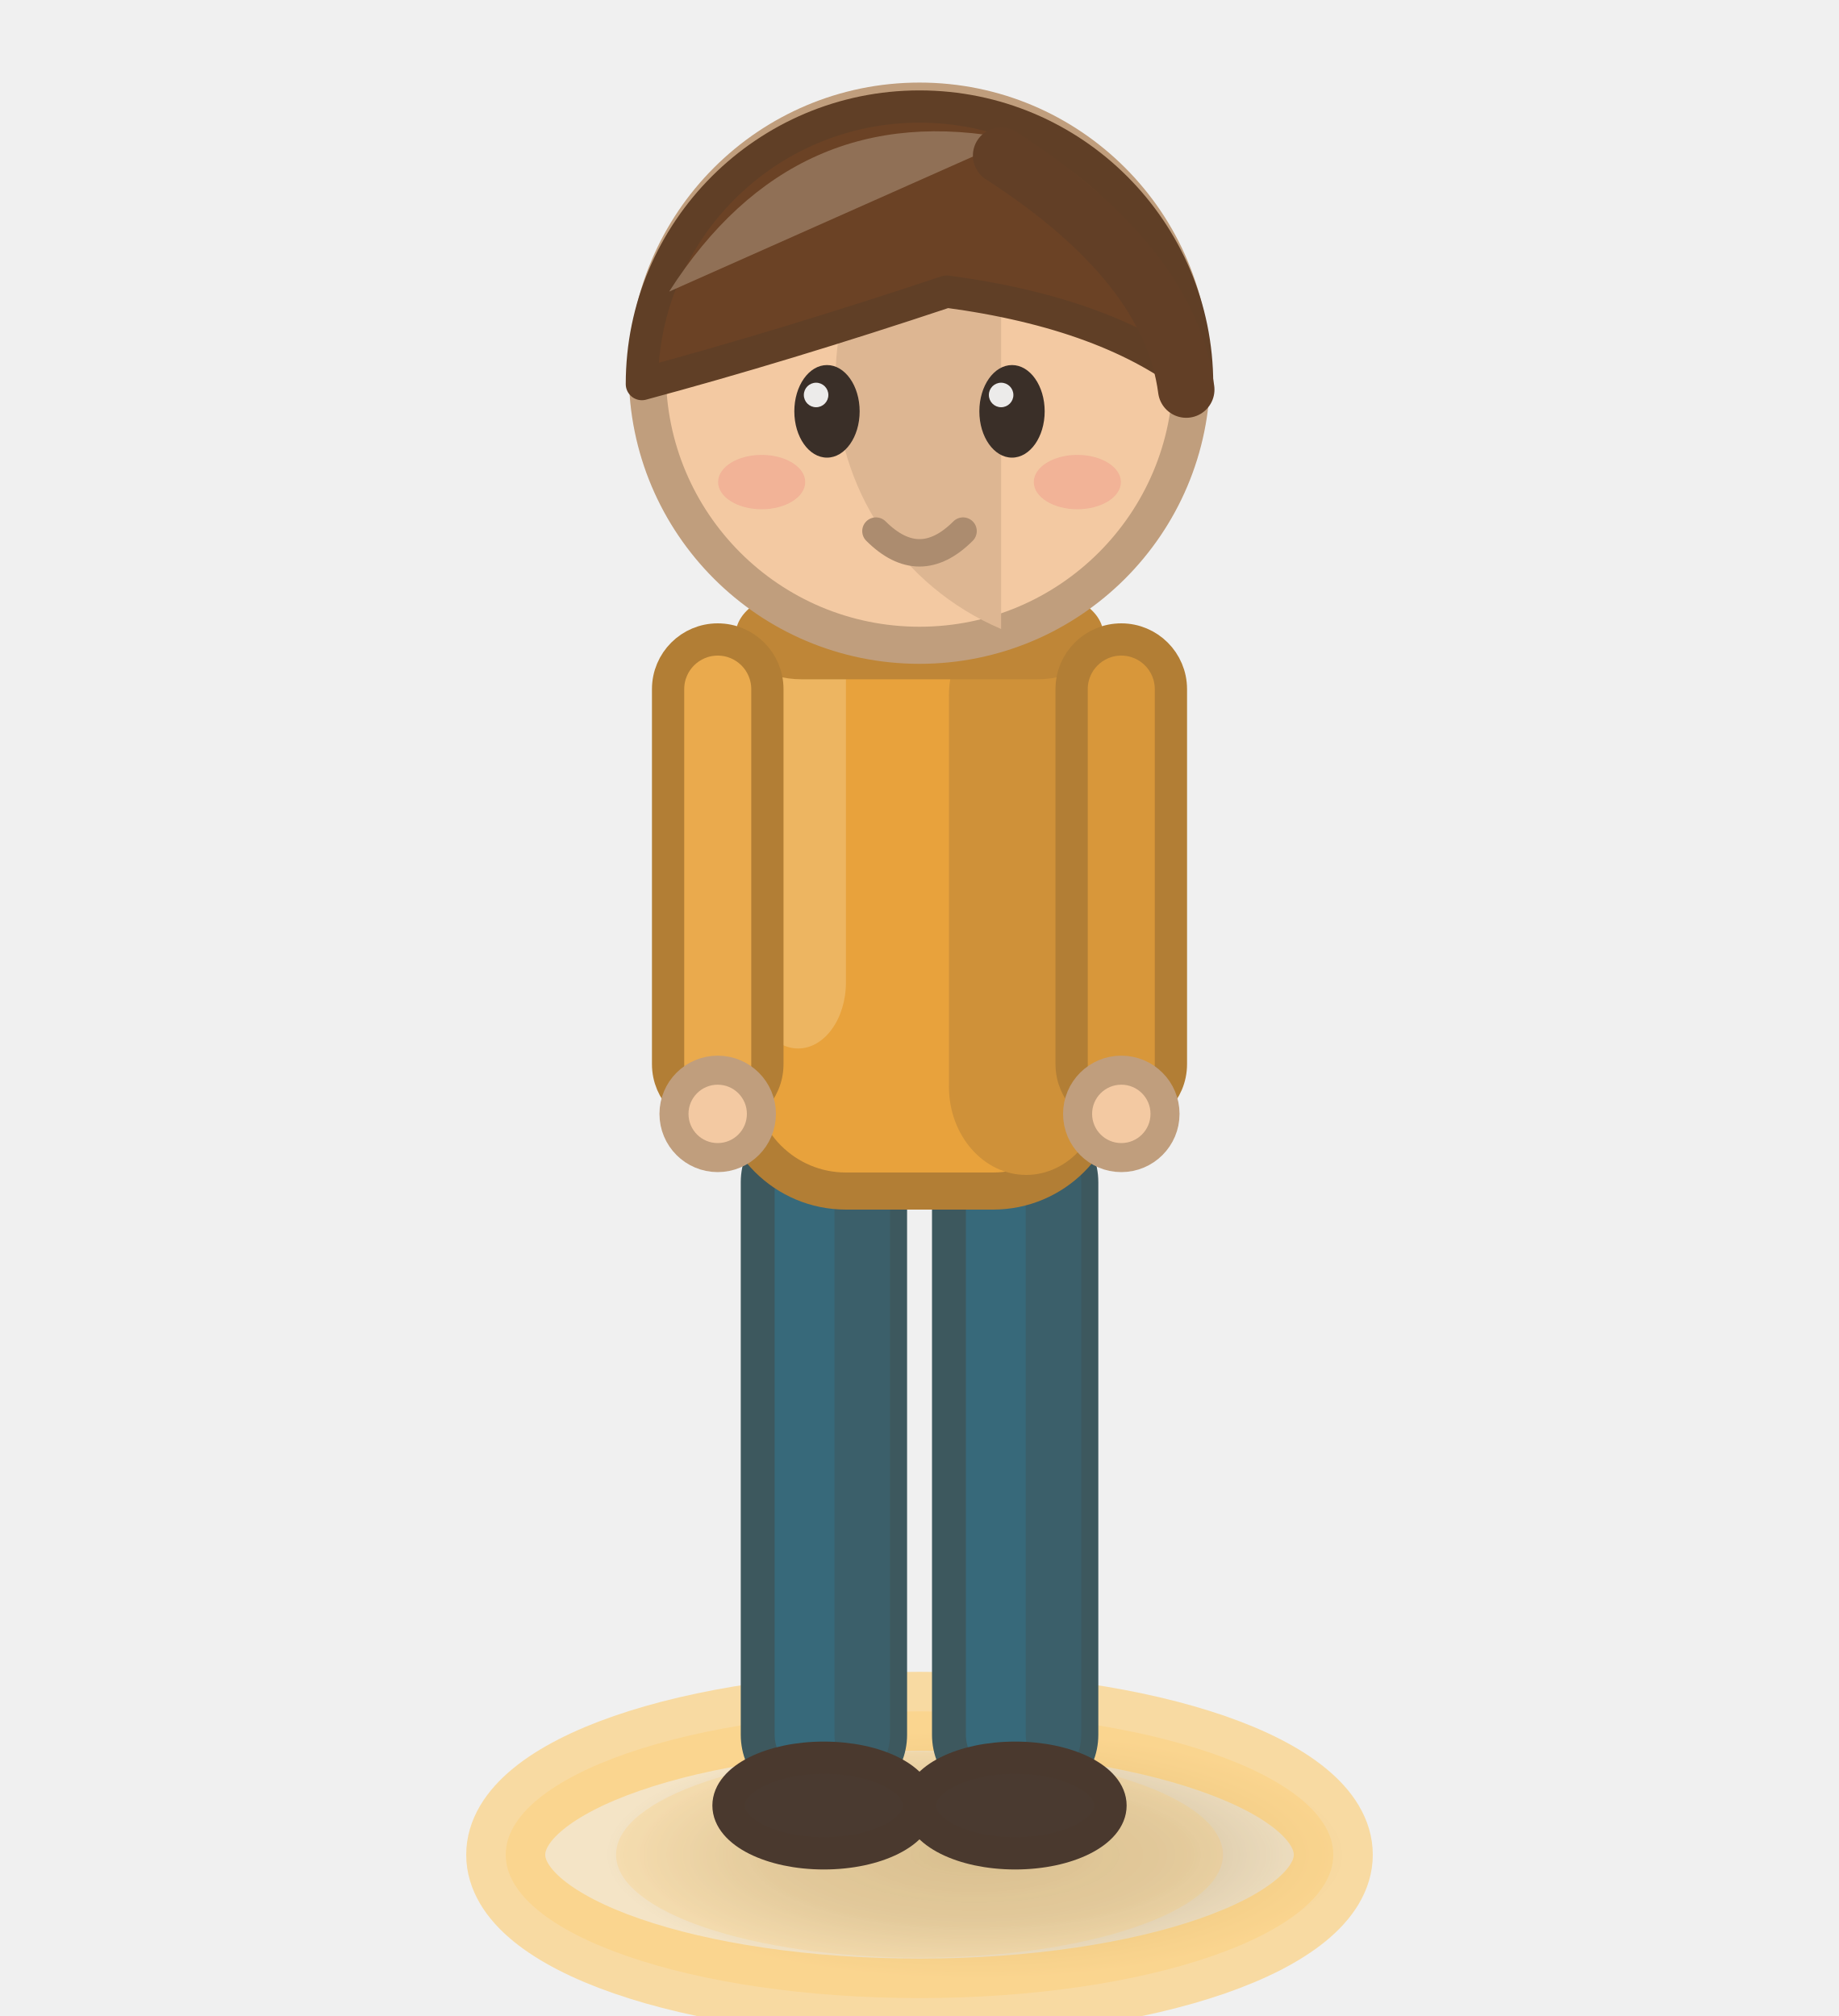
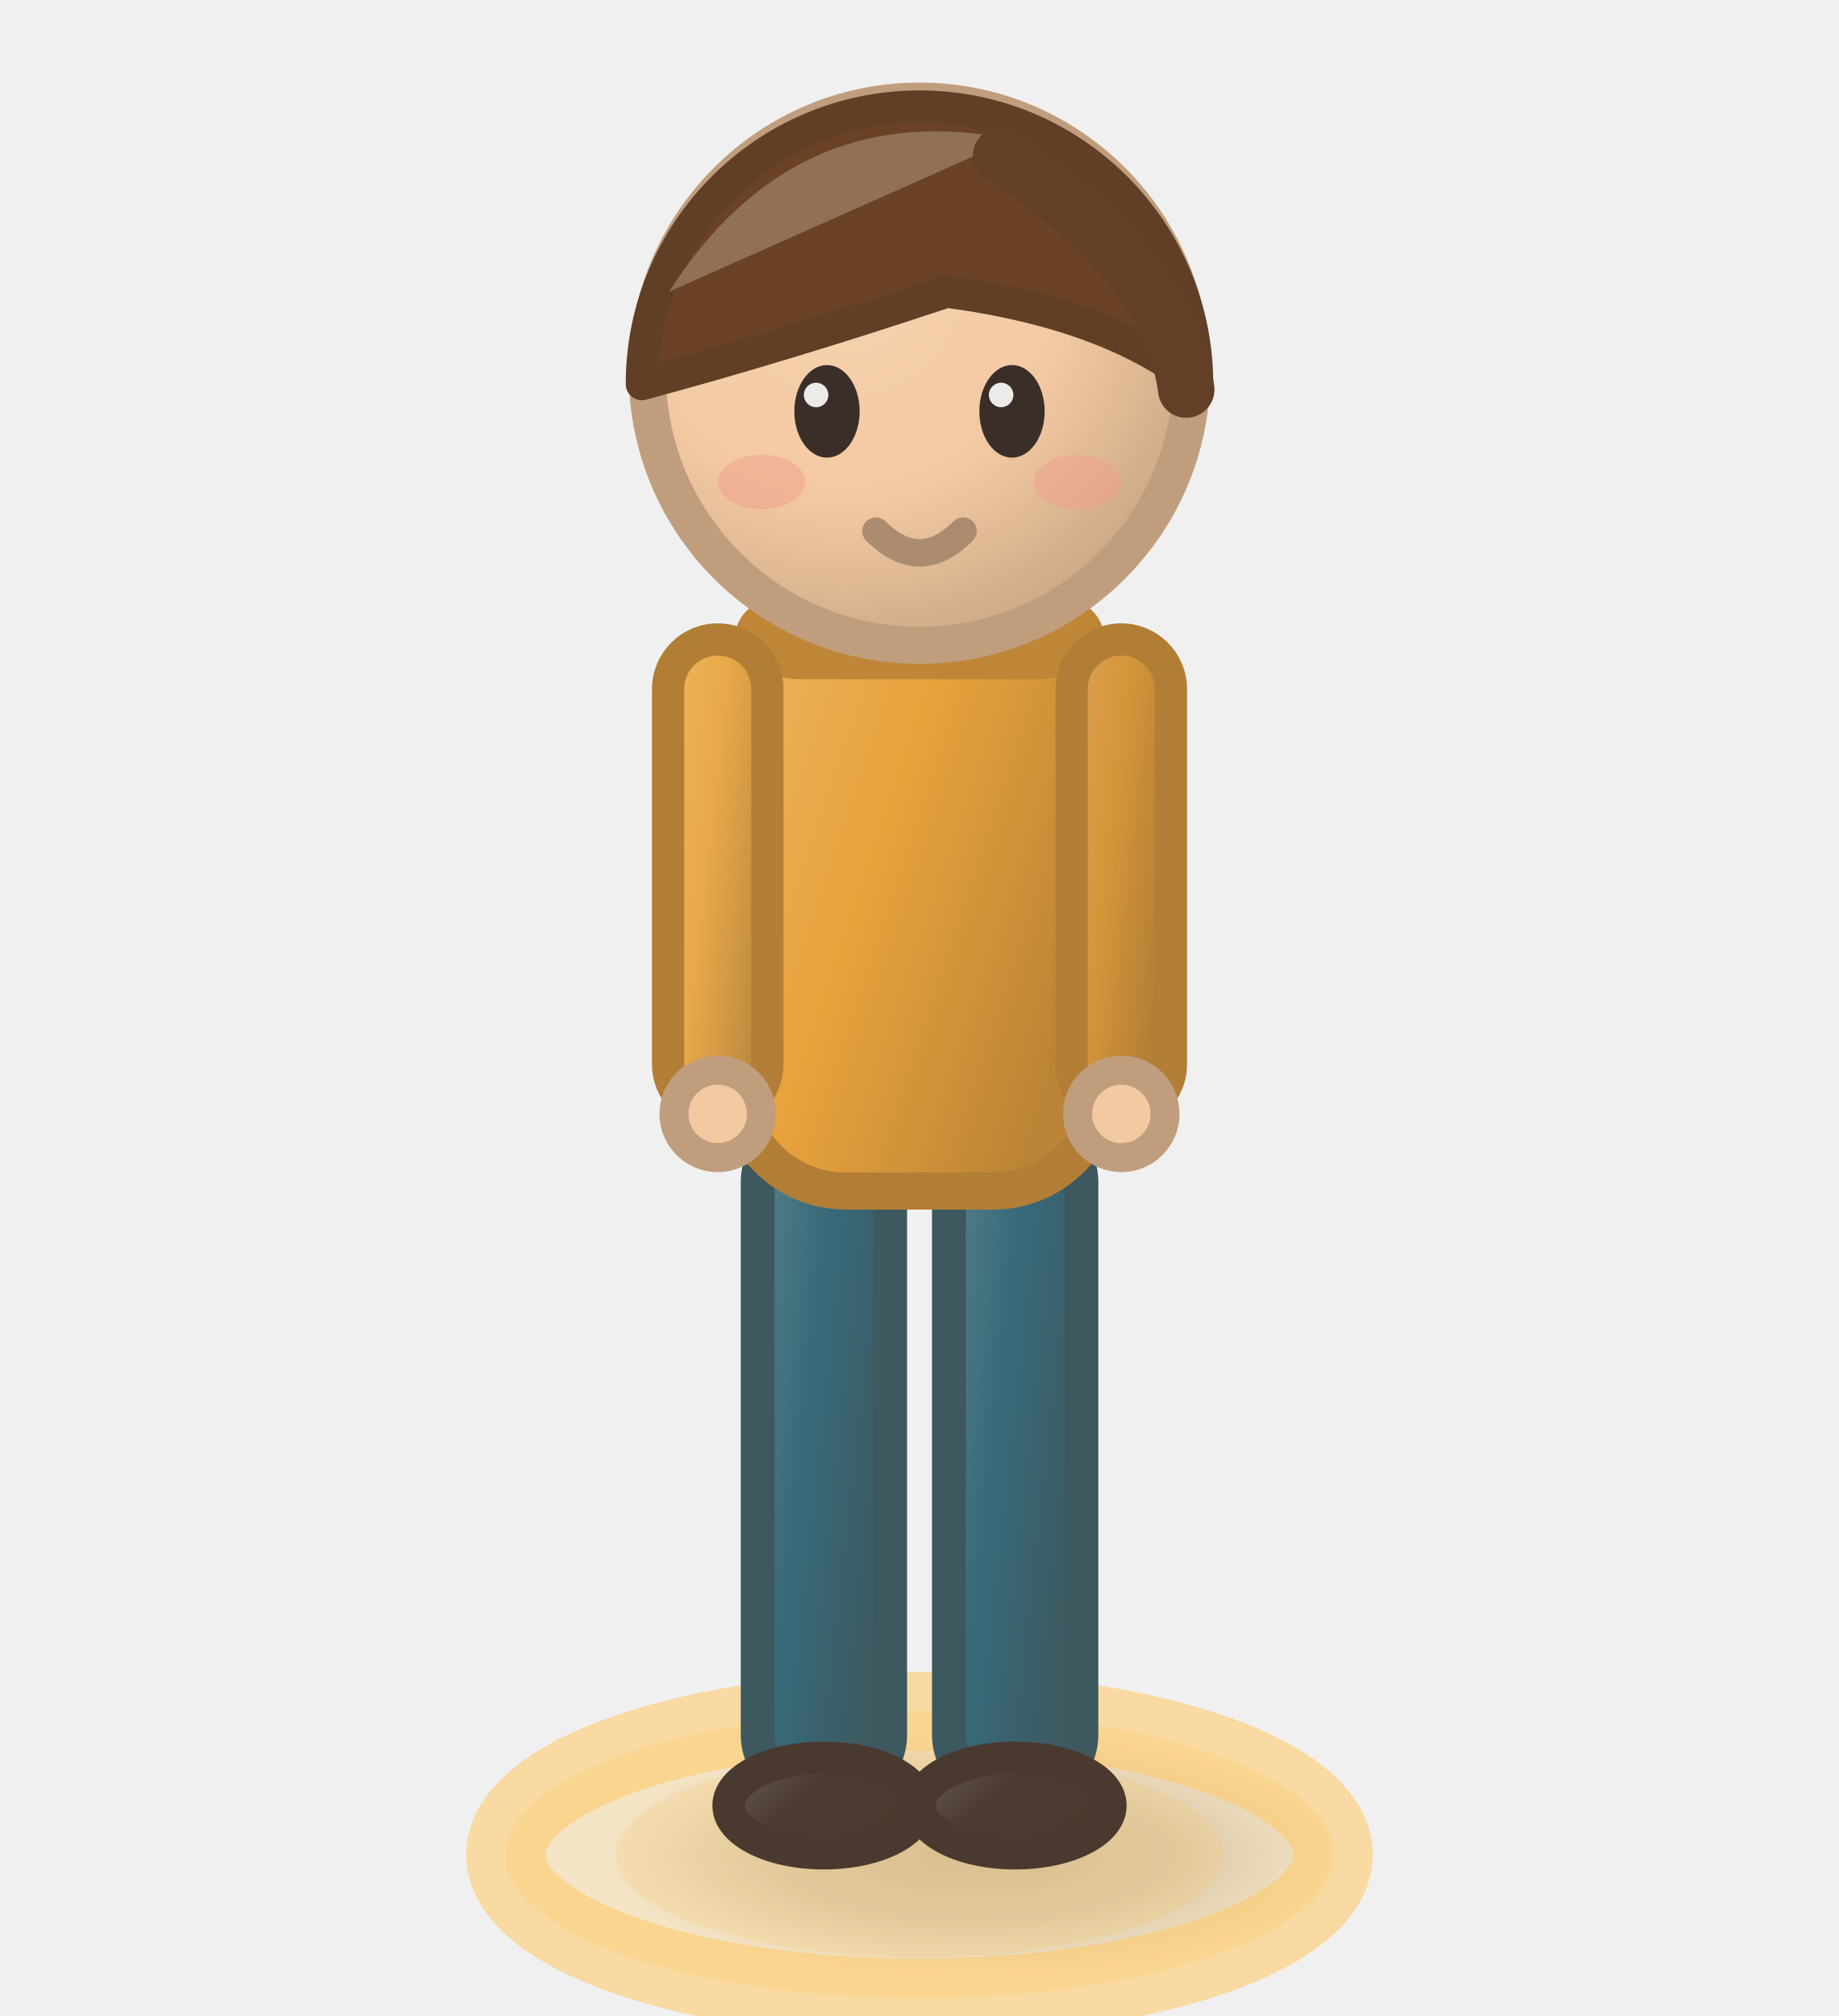
<svg xmlns="http://www.w3.org/2000/svg" width="228" height="250" viewBox="0 0 228 250">
  <defs>
    <radialGradient id="r190" cx="0.5" cy="0.5" r="0.5">
      <stop offset="0" stop-color="#3A3226" stop-opacity="0.3" />
      <stop offset="0.55" stop-color="#3A3226" stop-opacity="0.2" />
      <stop offset="1" stop-color="#3A3226" stop-opacity="0" />
    </radialGradient>
+     <linearGradient id="l191" x1="0" y1="0" x2="1" y2="0.55">
+       <stop offset="0" stop-color="#57808B" />
+       <stop offset="0.48" stop-color="#37697A" />
+       <stop offset="1" stop-color="#3D5A61" />
+     </linearGradient>
+     <linearGradient id="l192" x1="0" y1="0" x2="1" y2="0.55">
+       <stop offset="0" stop-color="#57808B" />
+       <stop offset="0.48" stop-color="#37697A" />
+       <stop offset="1" stop-color="#3D5A61" />
+     </linearGradient>
+     <linearGradient id="l193" x1="0" y1="0" x2="1" y2="0.55">
+       <stop offset="0" stop-color="#6E6054" />
+       <stop offset="0.48" stop-color="#4A3A30" />
+       <stop offset="1" stop-color="#4A3A2E" />
+     </linearGradient>
+     <linearGradient id="l194" x1="0" y1="0" x2="1" y2="0.55">
+       <stop offset="0" stop-color="#6E6054" />
+       <stop offset="0.48" stop-color="#4A3A30" />
+       <stop offset="1" stop-color="#4A3A2E" />
+     </linearGradient>
+     <linearGradient id="l195" x1="0" y1="0" x2="1" y2="0.55">
+       <stop offset="0" stop-color="#EDB561" />
+       <stop offset="0.48" stop-color="#E8A23C" />
+       <stop offset="1" stop-color="#BC8436" />
+     </linearGradient>
+     <linearGradient id="l196" x1="0" y1="0" x2="1" y2="0.55">
+       <stop offset="0" stop-color="#EDB45E" />
+       <stop offset="0.48" stop-color="#EAA949" />
+       <stop offset="1" stop-color="#C08C40" />
+     </linearGradient>
+     <linearGradient id="l197" x1="0" y1="0" x2="1" y2="0.55">
+       <stop offset="0" stop-color="#DBA352" />
+       <stop offset="0.48" stop-color="#D5953A" />
+       <stop offset="1" stop-color="#B17D35" />
+     </linearGradient>
+     <radialGradient id="r198" cx="0.36" cy="0.32" r="0.74">
+       <stop offset="0" stop-color="#F6D3B0" />
+       <stop offset="0.55" stop-color="#F3C9A2" />
+       <stop offset="1" stop-color="#CAA685" />
+     </radialGradient>
  </defs>
  <ellipse cx="120.84" cy="230" rx="45.94" ry="15.41" fill="url(#r190)" />
  <ellipse cx="114" cy="230" rx="51.3" ry="17.78" fill="#FFC963" opacity="0.3" />
  <ellipse cx="114" cy="230" rx="51.3" ry="17.78" fill="none" stroke="#FFC963" stroke-width="9.8" opacity="0.55" />
  <ellipse cx="114" cy="230" rx="37.62" ry="12.77" fill="#FFC963" opacity="0.22" />
  <g transform="translate(0,0)">
-     <rect x="93.94" y="139.7" width="16.42" height="82.32" rx="6.895" fill="#37697A" stroke="#3D585E" stroke-width="4.2" />
-     <rect x="103.46" y="141.7" width="6.89" height="78.32" rx="4.925" fill="#3B5F6A" />
-     <rect x="117.65" y="139.7" width="16.42" height="82.32" rx="6.895" fill="#37697A" stroke="#3D585E" stroke-width="4.2" />
-     <rect x="127.17" y="141.7" width="6.89" height="78.32" rx="4.925" fill="#3B5F6A" />
-     <ellipse cx="102.14" cy="223.9" rx="11.82" ry="5.93" fill="#4A3A30" stroke="#4A392E" stroke-width="4.0" />
-     <ellipse cx="125.86" cy="223.9" rx="11.82" ry="5.93" fill="#4A3A30" stroke="#4A392E" stroke-width="4.0" />
-     <rect x="91.2" y="73.3" width="45.6" height="74.4" rx="13.68" fill="#E8A23C" stroke="#B27E35" stroke-width="4.6" />
-     <rect x="117.65" y="75.3" width="19.15" height="70.4" rx="10.944" fill="#CF9139" />
-     <rect x="93.02" y="75.3" width="11.86" height="54.72" rx="8.208" fill="#EDB561" />
+     <rect x="93.94" y="139.7" width="16.42" height="82.32" rx="6.895" fill="url(#l191)" stroke="#3D585E" stroke-width="4.2" />
+     <rect x="117.65" y="139.7" width="16.42" height="82.32" rx="6.895" fill="url(#l192)" stroke="#3D585E" stroke-width="4.2" />
+     <ellipse cx="102.14" cy="223.9" rx="11.82" ry="5.93" fill="url(#l193)" stroke="#4A392E" stroke-width="4.0" />
+     <ellipse cx="125.86" cy="223.9" rx="11.82" ry="5.93" fill="url(#l194)" stroke="#4A392E" stroke-width="4.0" />
+     <rect x="91.2" y="73.3" width="45.6" height="74.4" rx="13.68" fill="url(#l195)" stroke="#B27E35" stroke-width="4.6" />
    <rect x="91.2" y="73.3" width="45.6" height="10.94" rx="8.208" fill="#BF8637" />
-     <rect x="82.83" y="79.3" width="12.31" height="58.82" rx="6.156" fill="#EAAA4D" stroke="#B27E35" stroke-width="4.0" />
+     <rect x="82.83" y="79.3" width="12.31" height="58.82" rx="6.156" fill="url(#l196)" stroke="#B27E35" stroke-width="4.0" />
    <circle cx="88.98" cy="138.13" r="5.42" fill="#F3C9A2" stroke="#C09E7D" stroke-width="3.6" />
-     <rect x="132.86" y="79.3" width="12.31" height="58.82" rx="6.156" fill="#D8973A" stroke="#B27E35" stroke-width="4.0" />
+     <rect x="132.86" y="79.3" width="12.31" height="58.82" rx="6.156" fill="url(#l197)" stroke="#B27E35" stroke-width="4.0" />
    <circle cx="139.02" cy="138.13" r="5.42" fill="#F3C9A2" stroke="#C09E7D" stroke-width="3.6" />
-     <circle cx="114" cy="46.28" r="33.74" fill="#F3C9A2" stroke="#C09E7D" stroke-width="4.6" />
-     <path d="M 124.12 15.91 A 33.74 33.74 0 0 0 124.12 78 Z" fill="#DDB692" />
+     <circle cx="114" cy="46.28" r="33.74" fill="url(#r198)" stroke="#C09E7D" stroke-width="4.6" />
    <ellipse cx="102.53" cy="51.01" rx="4.05" ry="5.74" fill="#3A2F28" />
    <circle cx="101.18" cy="48.98" r="1.52" fill="#FFFFFF" opacity="0.9" />
    <ellipse cx="94.43" cy="59.78" rx="5.4" ry="3.37" fill="#F0A08E" opacity="0.55" />
    <ellipse cx="125.47" cy="51.01" rx="4.05" ry="5.74" fill="#3A2F28" />
    <circle cx="124.12" cy="48.98" r="1.52" fill="#FFFFFF" opacity="0.9" />
    <ellipse cx="133.57" cy="59.78" rx="5.4" ry="3.37" fill="#F0A08E" opacity="0.55" />
    <path d="M 108.6 65.86 Q 114 71.25, 119.4 65.86" fill="none" stroke="#AC8C6F" stroke-width="3.4" stroke-linecap="round" stroke-linejoin="round" />
    <path d="M 79.58 47.63 A 34.42 34.42 0 0 1 148.42 47.63 Q 137.62 38.86, 117.37 36.16 Q 97.13 42.91, 79.58 47.63 Z" fill="#6B4225" stroke="#603F26" stroke-width="4.0" stroke-linecap="round" stroke-linejoin="round" />
    <path d="M 82.96 36.16 Q 98.48 11.87, 125.47 17.26 Q 107.25 25.36, 82.96 36.16 Z" fill="#97785E" opacity="0.85" />
    <path d="M 124.12 19.29 Q 145.04 32.79, 147.07 48.31" fill="none" stroke="#623F26" stroke-width="7" stroke-linecap="round" stroke-linejoin="round" />
  </g>
</svg>
